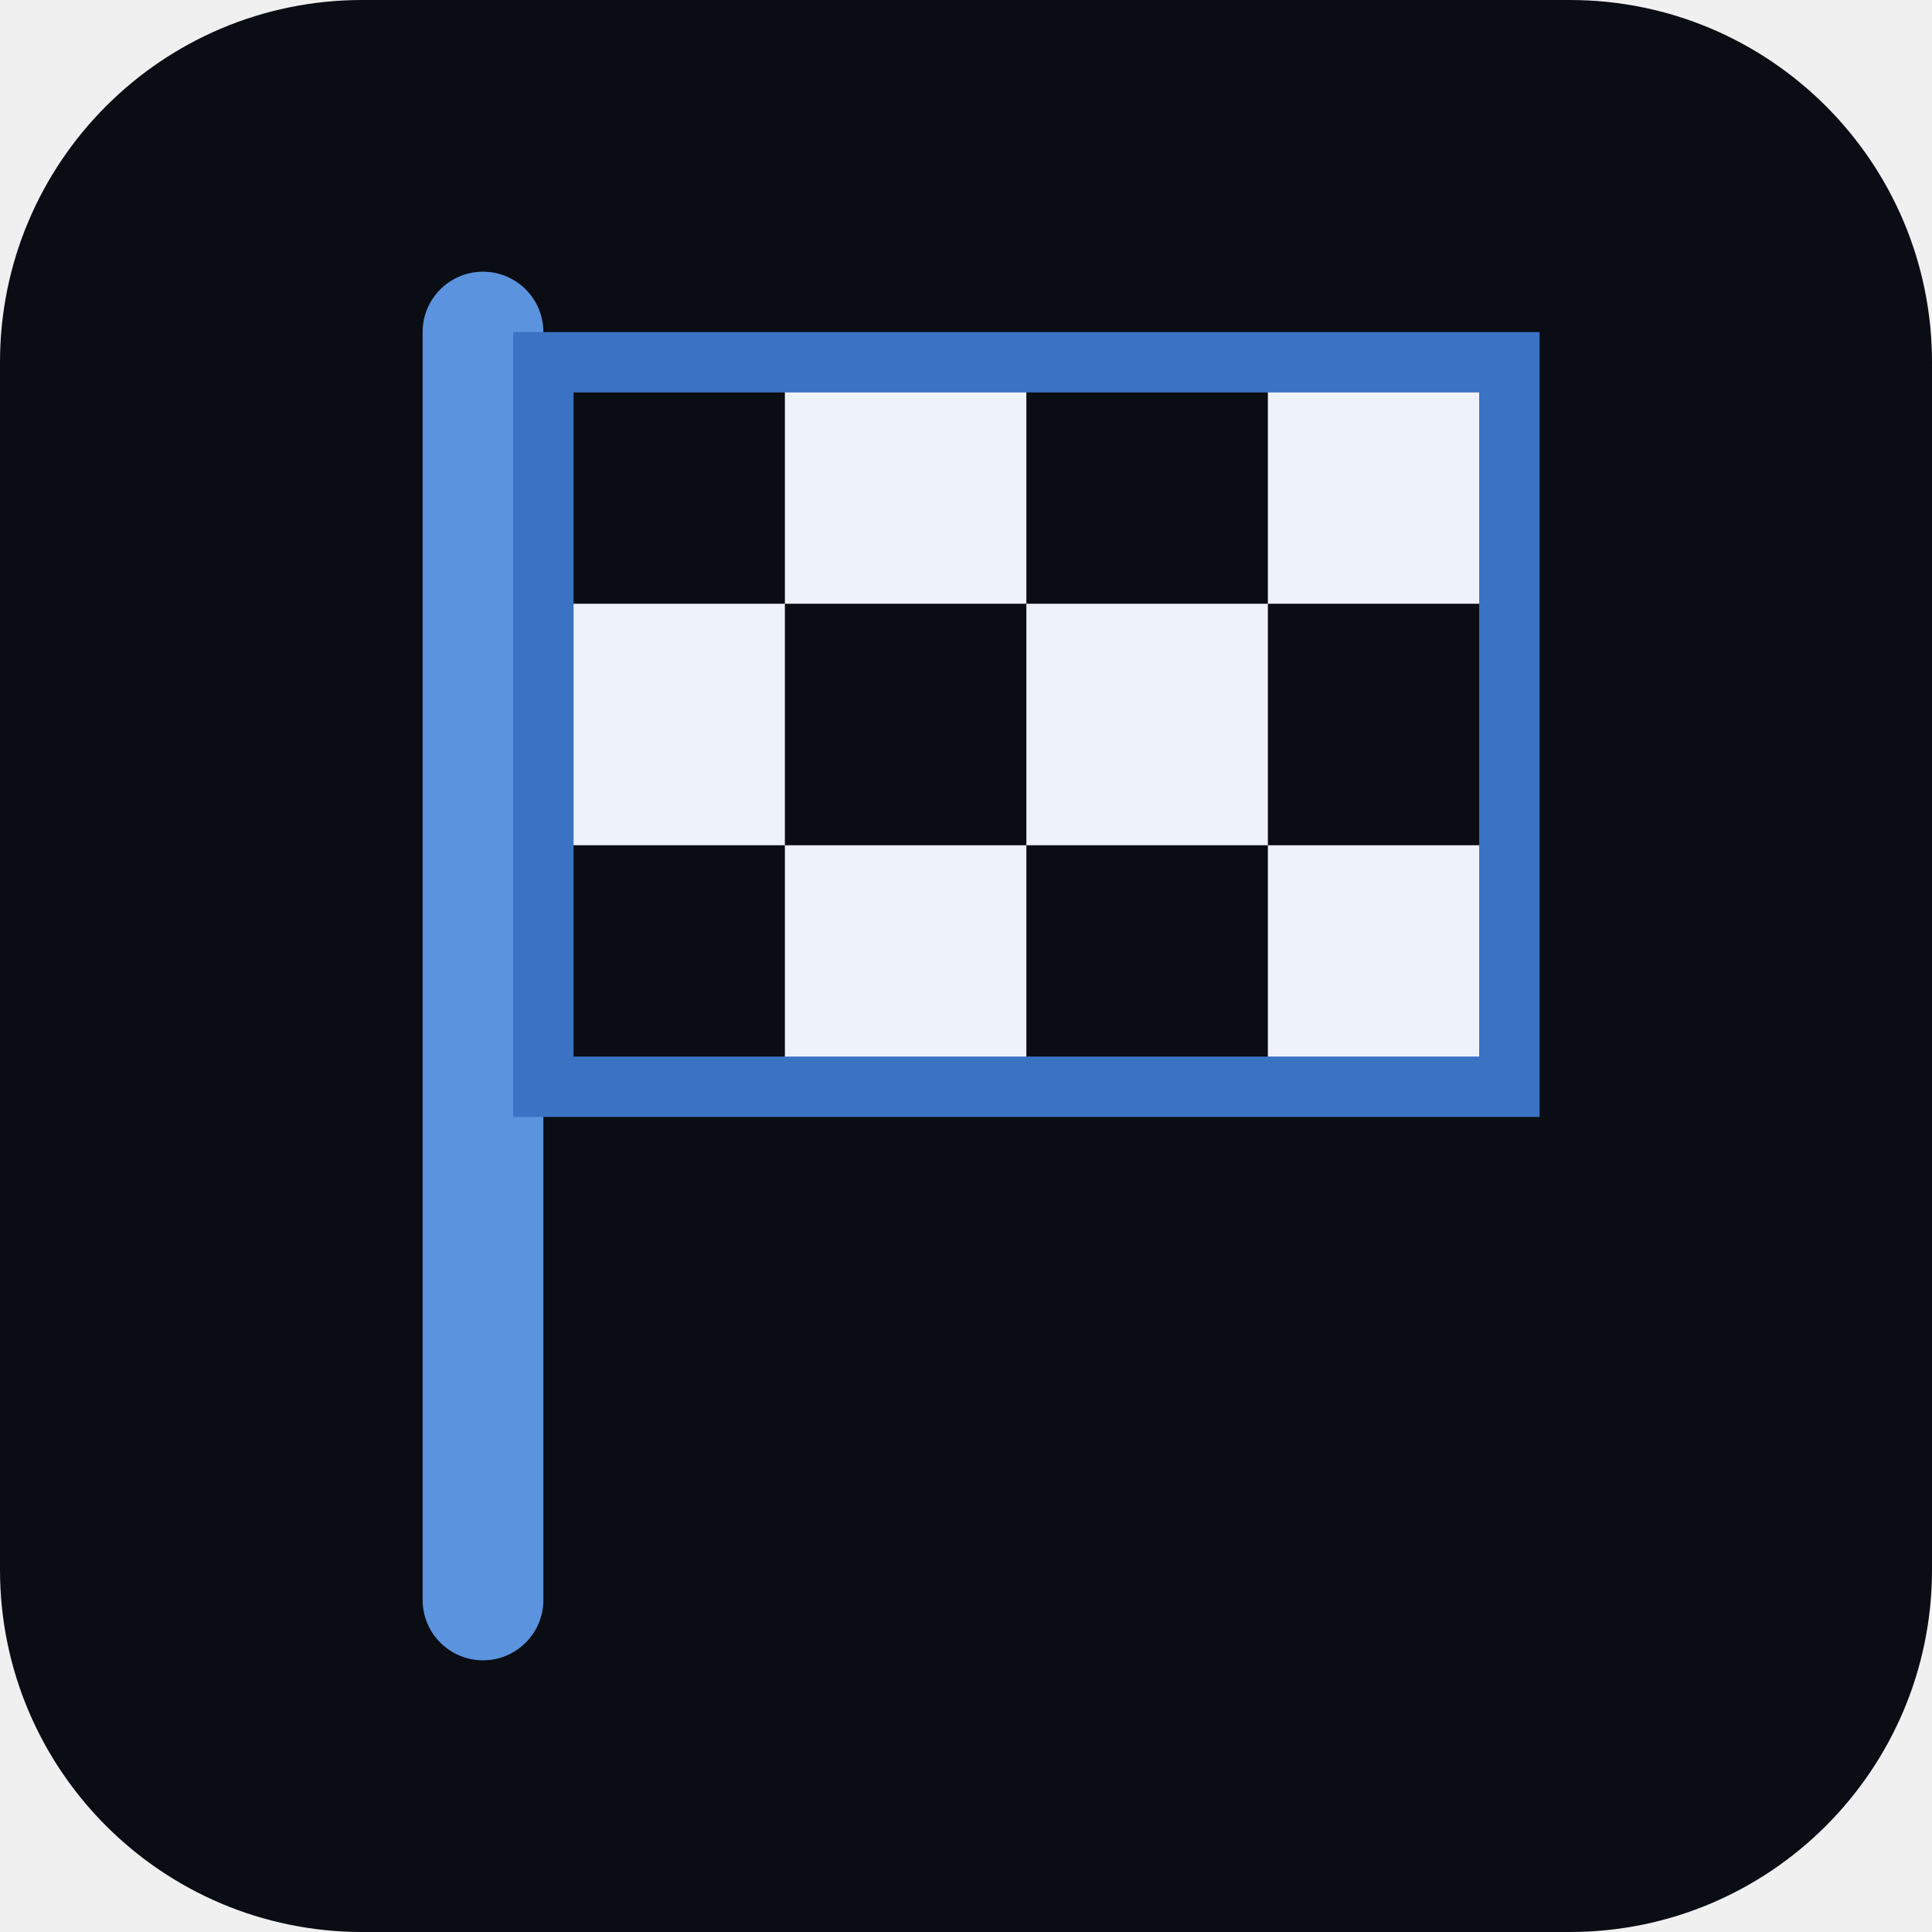
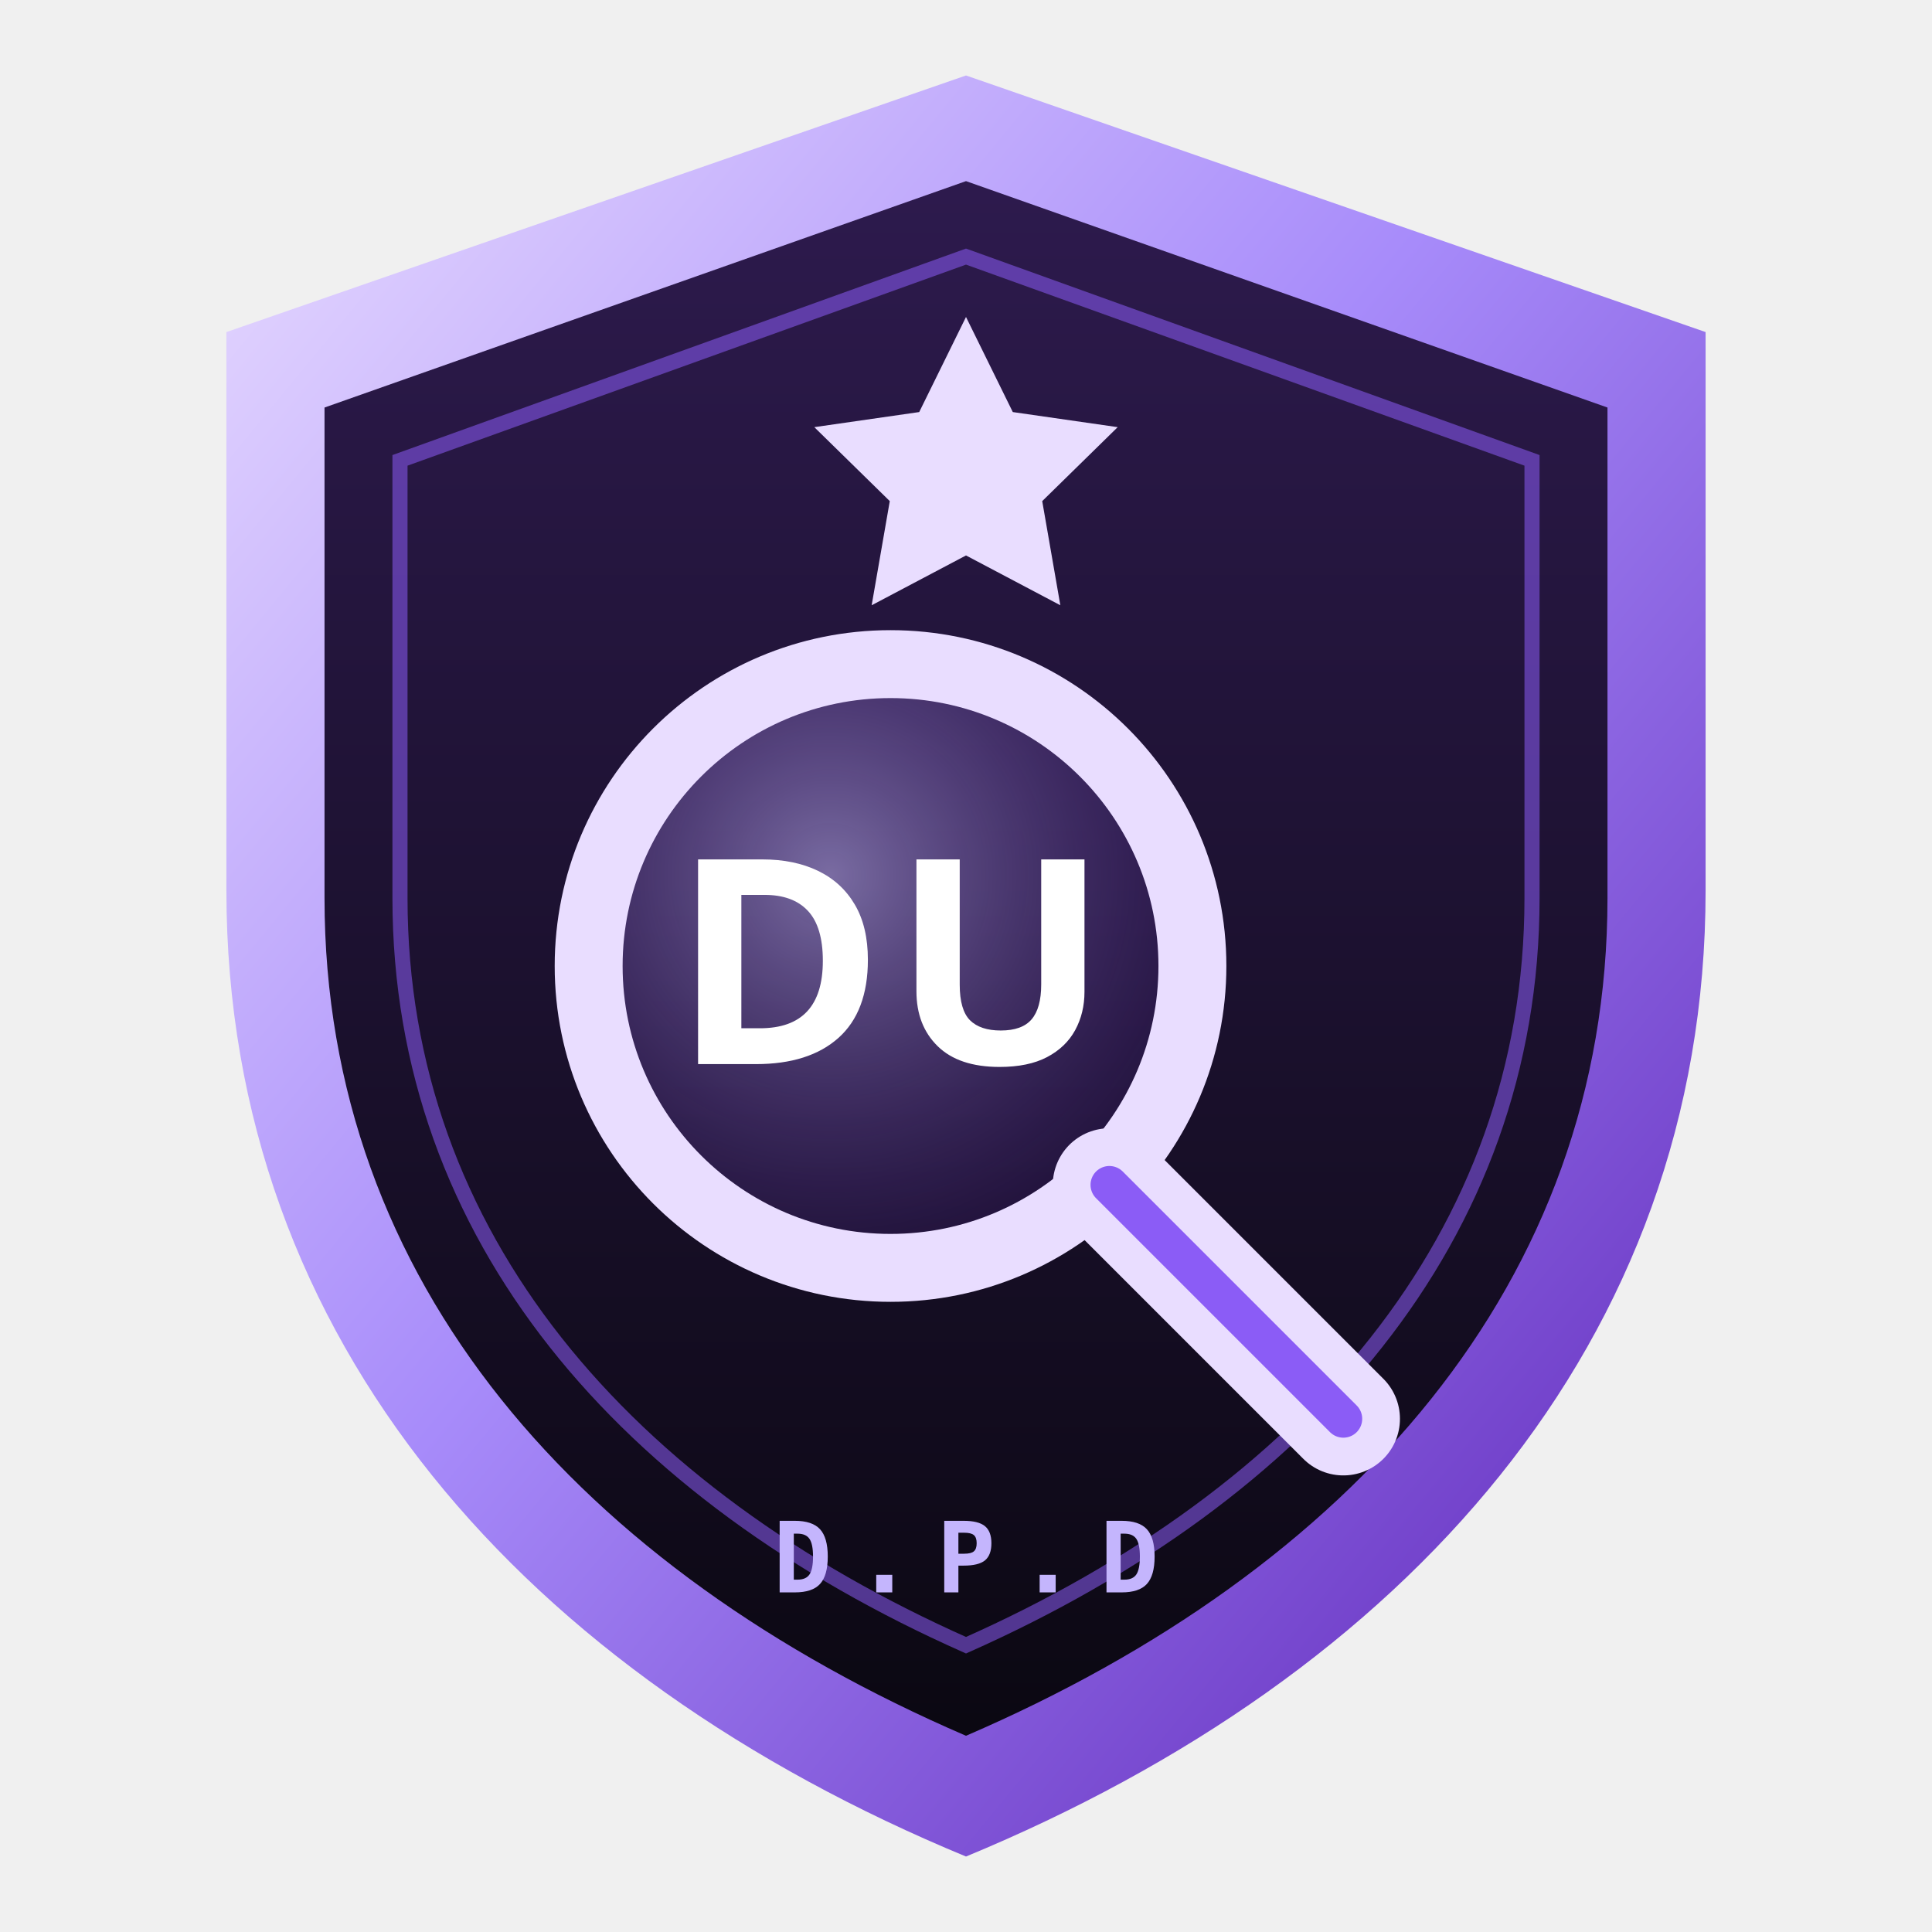
- <svg xmlns="http://www.w3.org/2000/svg" viewBox="0 0 32 32">
-   <rect width="32" height="32" rx="6" fill="#0a0d14" />
-   <rect x="7" y="4.5" width="2" height="23" rx="1" fill="#5b93de" />
-   <g>
-     <rect x="9" y="6" width="16" height="12" fill="#eef2fb" />
-     <rect x="9" y="6" width="4" height="4" fill="#0a0d14" />
-     <rect x="17" y="6" width="4" height="4" fill="#0a0d14" />
-     <rect x="13" y="10" width="4" height="4" fill="#0a0d14" />
-     <rect x="21" y="10" width="4" height="4" fill="#0a0d14" />
-     <rect x="9" y="14" width="4" height="4" fill="#0a0d14" />
-     <rect x="17" y="14" width="4" height="4" fill="#0a0d14" />
-     <rect x="9" y="6" width="16" height="12" fill="none" stroke="#3a72c4" stroke-width="1" />
-   </g>
+ <svg xmlns="http://www.w3.org/2000/svg" viewBox="0 0 256 256" width="256" height="256">
+   <defs>
+     <linearGradient id="borda" x1="0" y1="0" x2="1" y2="1">
+       <stop offset="0" stop-color="#e9ddff" />
+       <stop offset="0.45" stop-color="#a78bfa" />
+       <stop offset="1" stop-color="#5b21b6" />
+     </linearGradient>
+     <linearGradient id="miolo" x1="0" y1="0" x2="0" y2="1">
+       <stop offset="0" stop-color="#2d1a4d" />
+       <stop offset="1" stop-color="#0b0812" />
+     </linearGradient>
+     <radialGradient id="lente" cx="0.4" cy="0.35" r="0.7">
+       <stop offset="0" stop-color="#c4b5fd" stop-opacity="0.55" />
+       <stop offset="1" stop-color="#4c1d95" stop-opacity="0.15" />
+     </radialGradient>
+   </defs>
+   <path d="M128 10 L226 44 V118 C226 178 186 222 128 246 C70 222 30 178 30 118 V44 Z" fill="url(#borda)" />
+   <path d="M128 24 L213 54 V119 C213 170 179 208 128 230 C77 208 43 170 43 119 V54 Z" fill="url(#miolo)" />
+   <path d="M128 34 L203 61 V119 C203 164 173 198 128 218 C83 198 53 164 53 119 V61 Z" fill="none" stroke="#8b5cf6" stroke-opacity="0.55" stroke-width="2" />
+   <path d="M128 42 l6.2 12.6 13.9 2 -10 9.8 2.4 13.8 -12.5 -6.6 -12.5 6.6 2.4 -13.8 -10 -9.8 13.9 -2 Z" fill="#e9ddff" />
+   <circle cx="118" cy="128" r="40" fill="url(#lente)" stroke="#e9ddff" stroke-width="9" />
+   <path d="M147 157 L178 188" stroke="#e9ddff" stroke-width="15" stroke-linecap="round" />
+   <path d="M147 157 L178 188" stroke="#8b5cf6" stroke-width="5" stroke-linecap="round" />
+   <text x="118" y="141" text-anchor="middle" font-family="'Chakra Petch','Arial Black',sans-serif" font-weight="700" font-size="38" fill="#ffffff" letter-spacing="1">DU</text>
+   <text x="128" y="211" text-anchor="middle" font-family="'Geist Mono',monospace" font-weight="700" font-size="13" fill="#c4b5fd" letter-spacing="3">D.P.D</text>
</svg>
